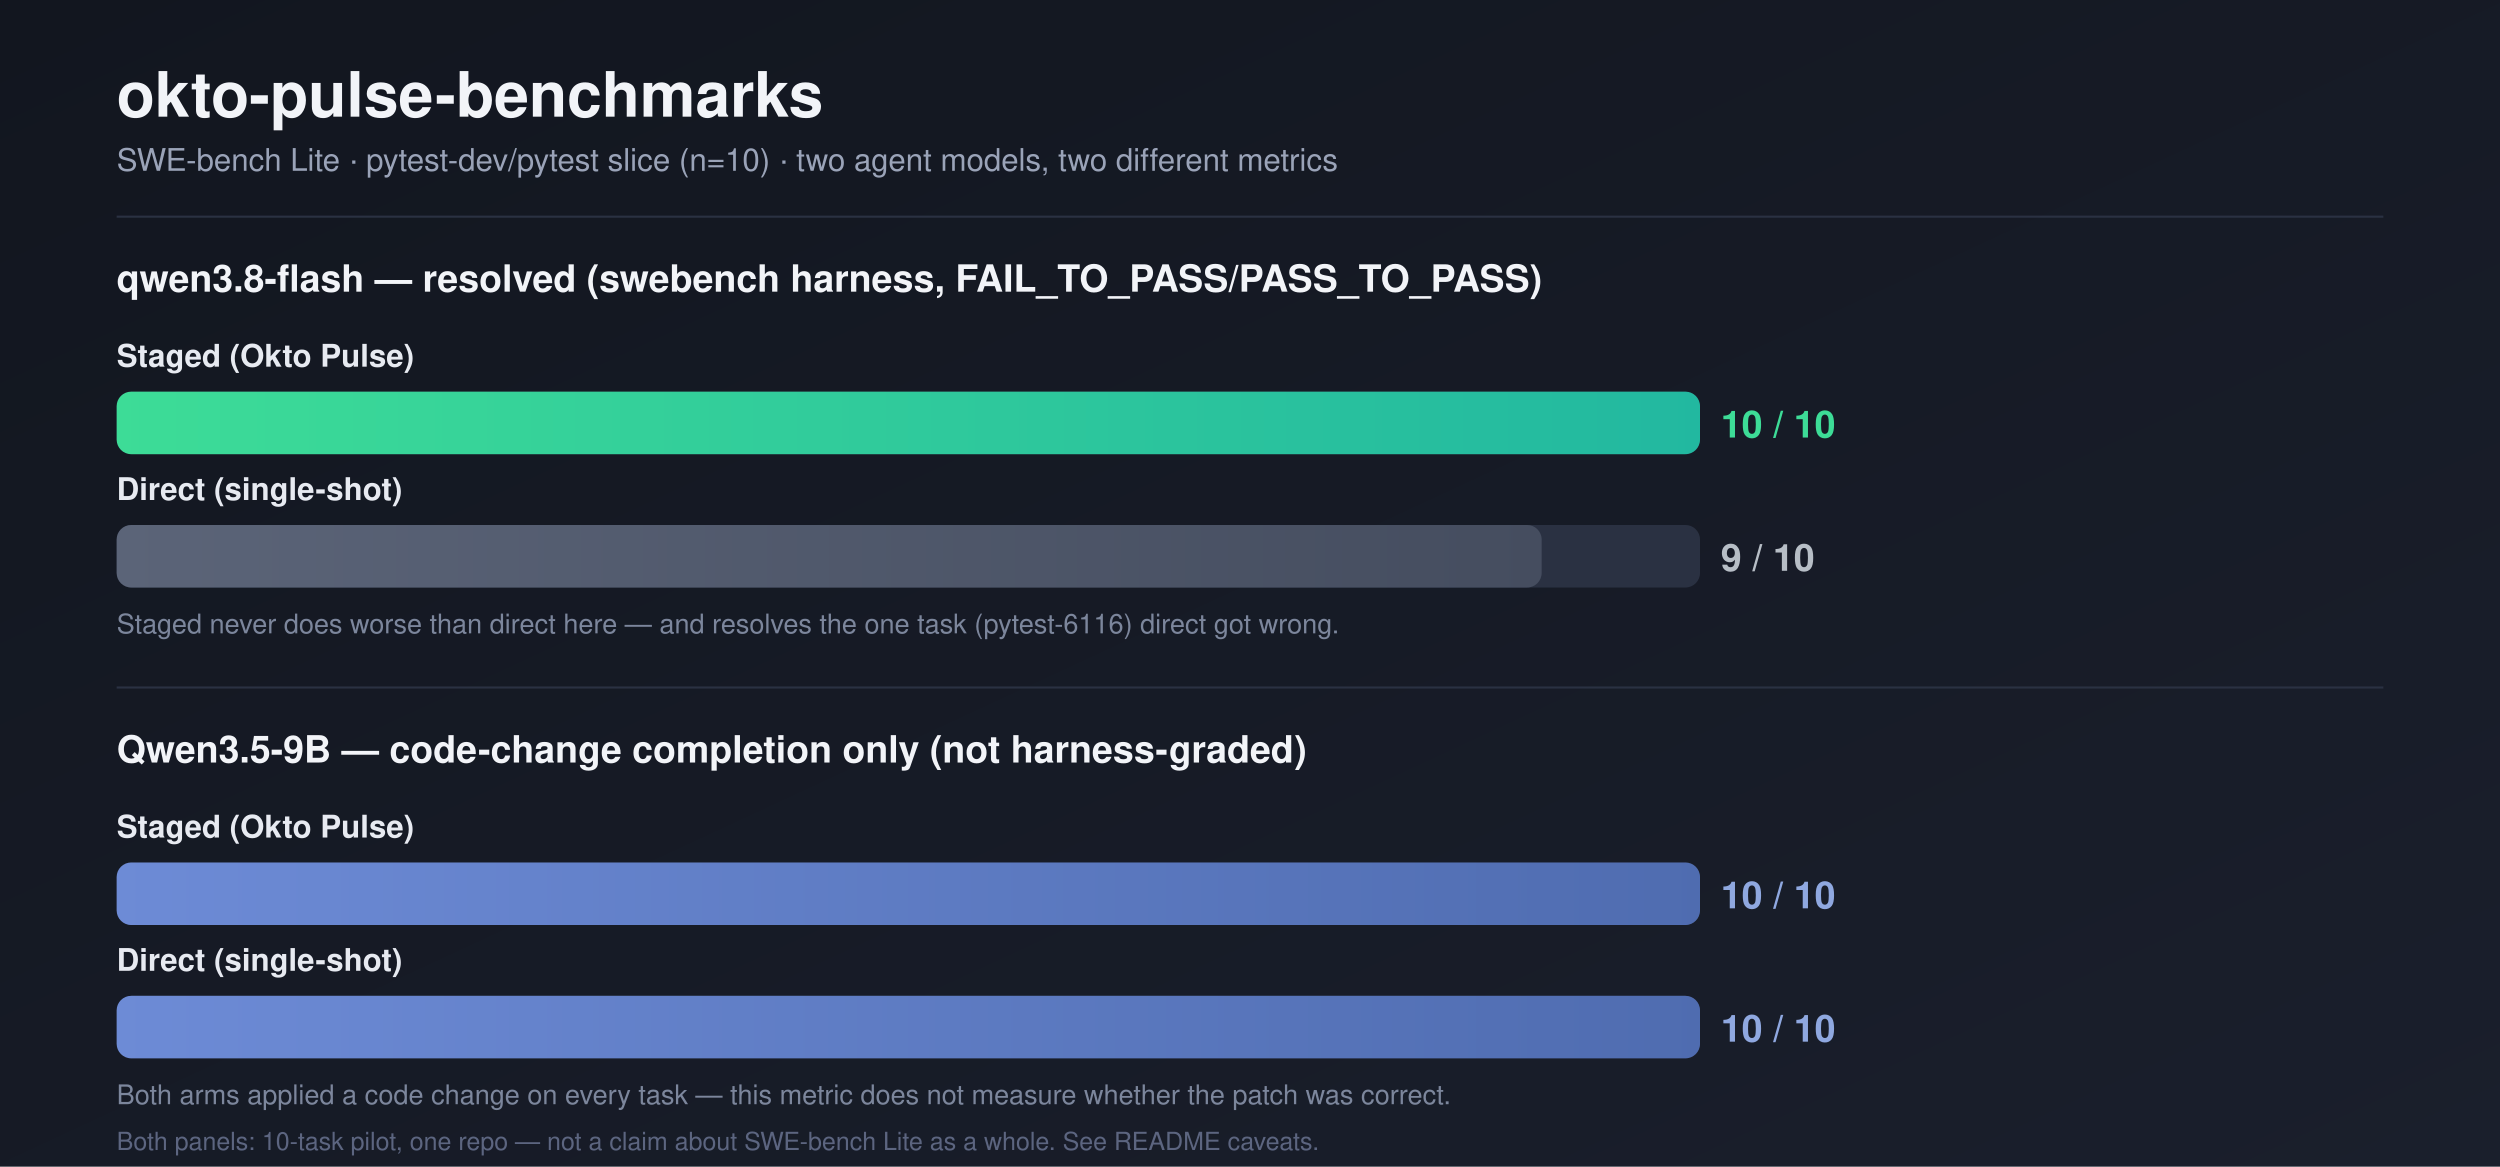
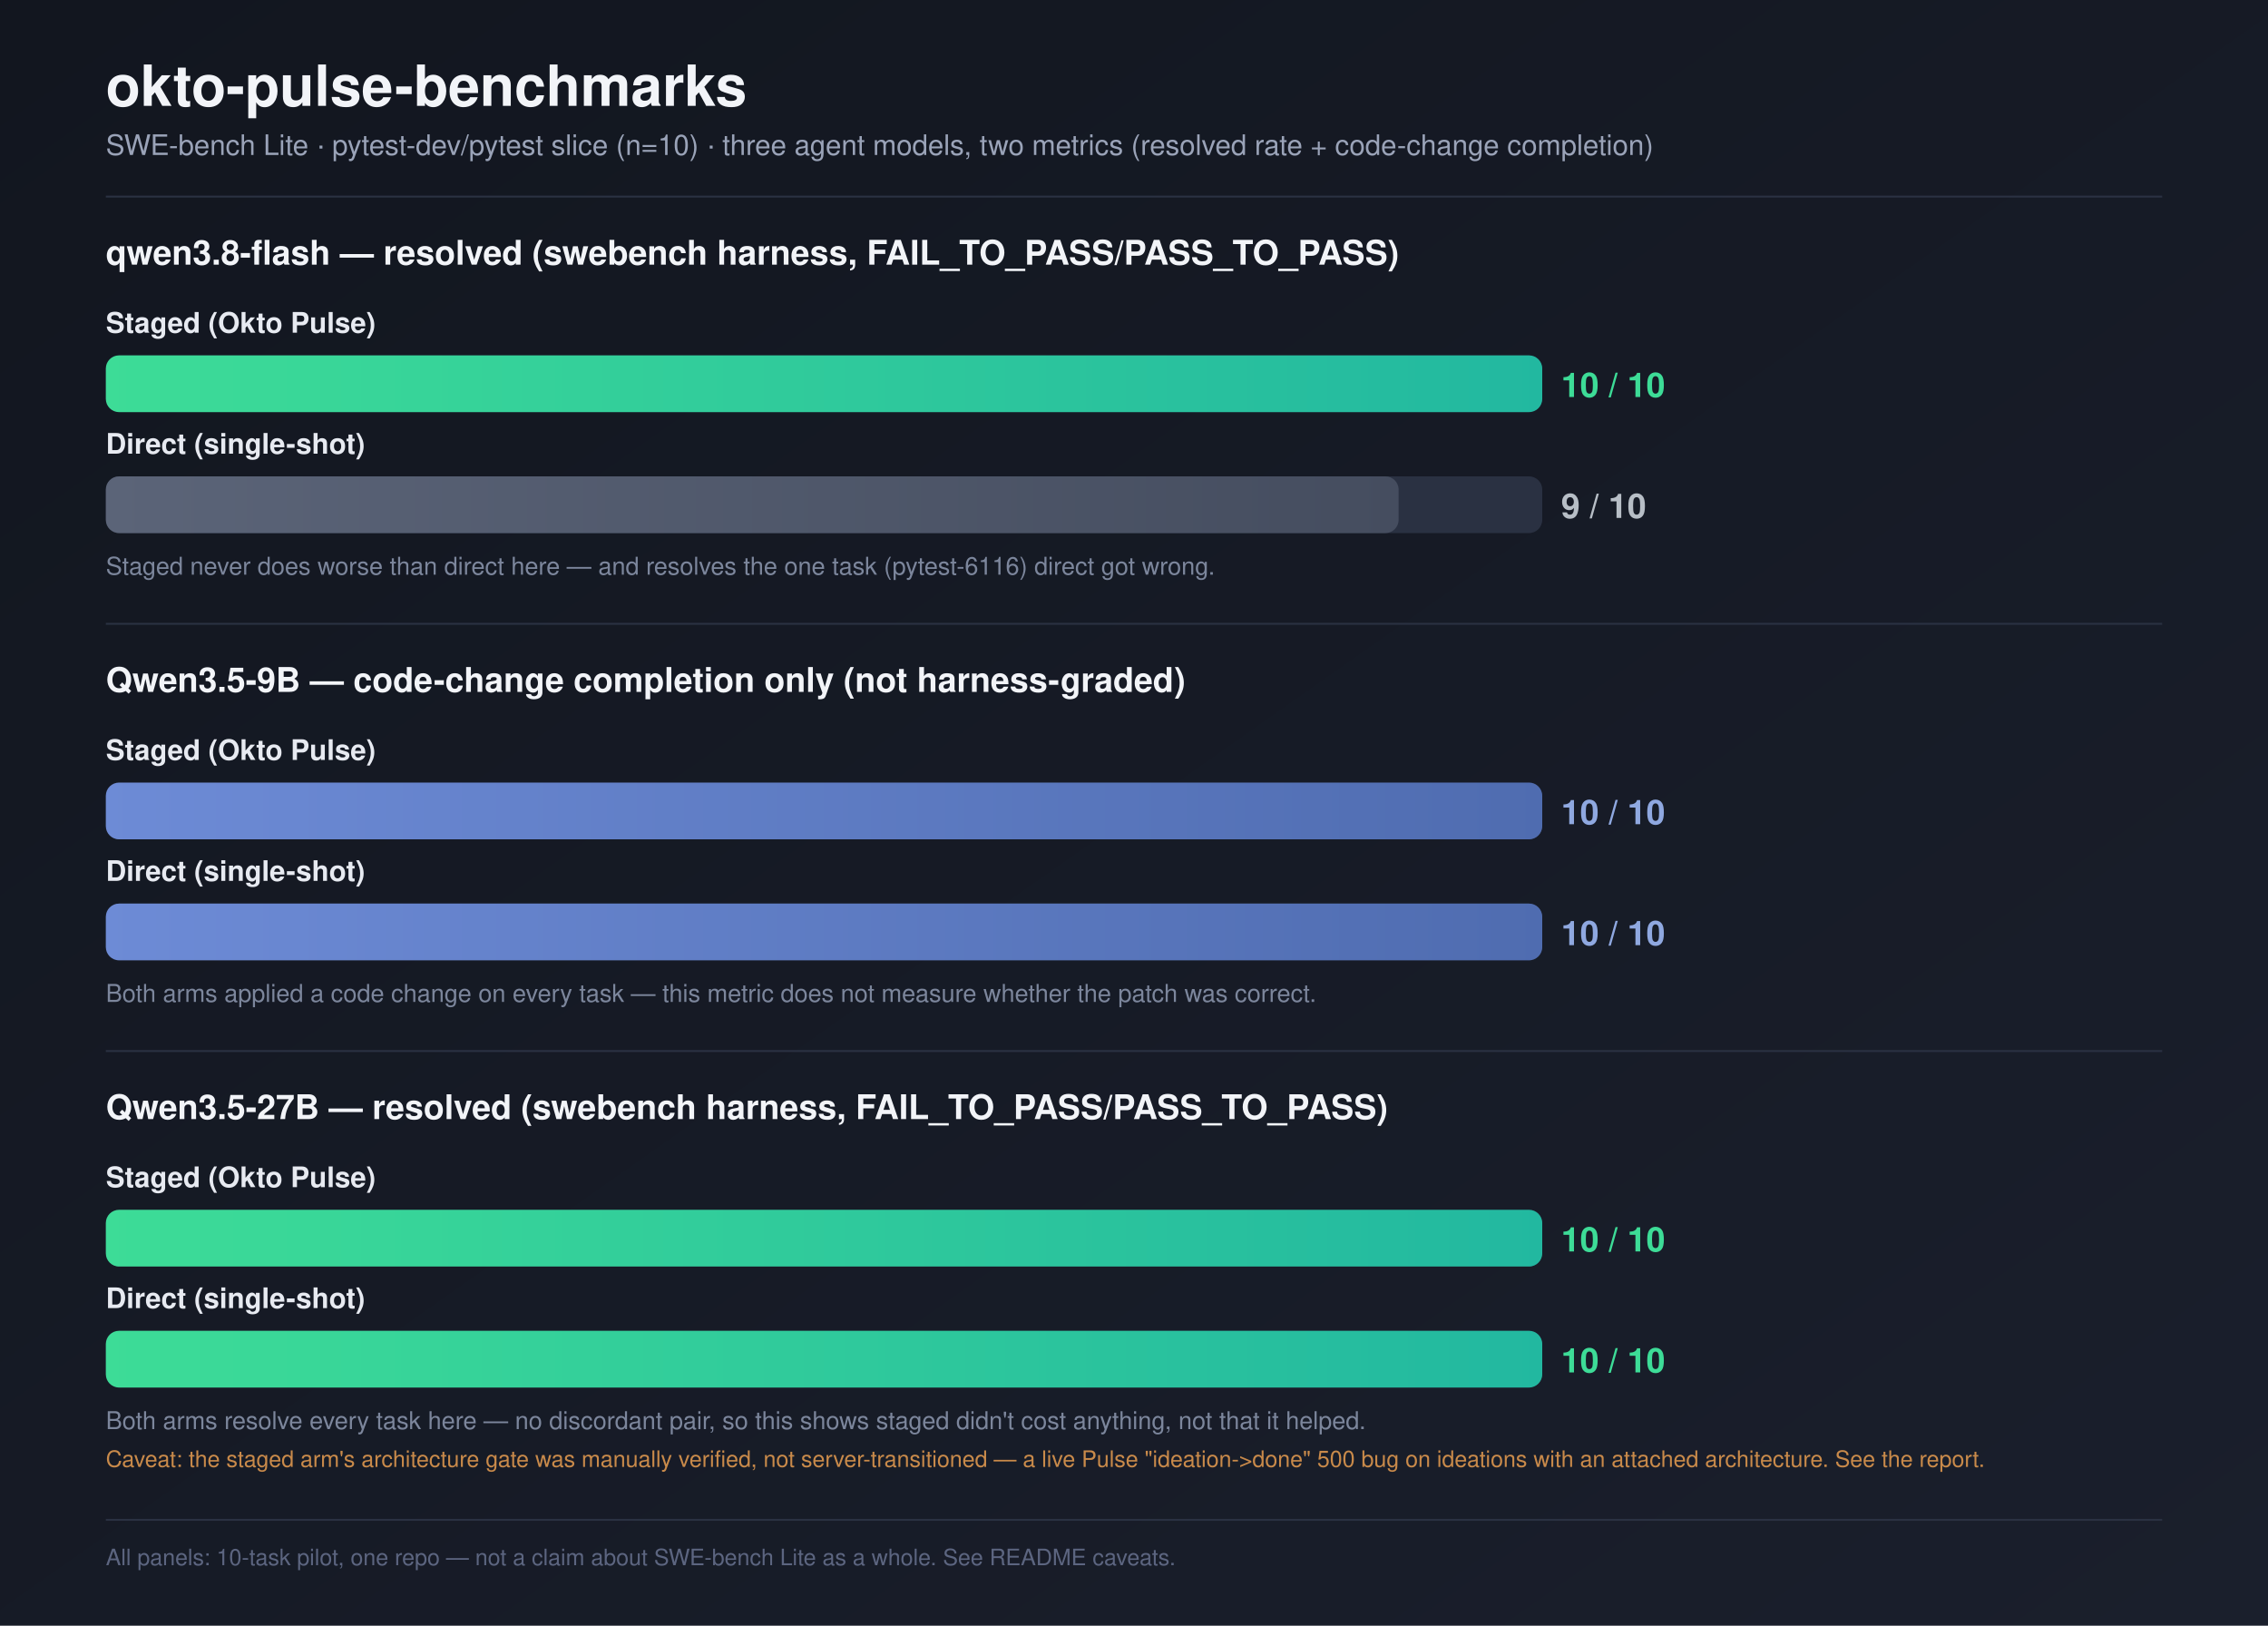
- <svg xmlns="http://www.w3.org/2000/svg" width="1200" height="560" viewBox="0 0 1200 560" role="img" aria-label="okto-pulse-benchmarks. Panel one: SWE-bench Lite pytest slice, qwen3.8-flash, resolved via the swebench harness. Staged resolves 10 of 10 tasks, direct resolves 9 of 10. Panel two: same slice, Qwen3.5-9B, code-change completion only, not harness-graded. Staged and direct both apply a code change on 10 of 10 tasks.">
+ <svg xmlns="http://www.w3.org/2000/svg" width="1200" height="860" viewBox="0 0 1200 860" role="img" aria-label="okto-pulse-benchmarks. Panel one: SWE-bench Lite pytest slice, qwen3.8-flash, resolved via the swebench harness. Staged resolves 10 of 10 tasks, direct resolves 9 of 10. Panel two: same slice, Qwen3.5-9B, code-change completion only, not harness-graded. Staged and direct both apply a code change on 10 of 10 tasks. Panel three: same slice, Qwen3.5-27B, resolved via the swebench harness. Staged resolves 10 of 10, direct resolves 10 of 10; the staged arm's architecture gate was manually verified due to a live Pulse server bug, not server-transitioned.">
  <defs>
    <linearGradient id="bg" x1="0" y1="0" x2="1" y2="1">
      <stop offset="0%" stop-color="#12161f" />
      <stop offset="100%" stop-color="#1a1f2c" />
    </linearGradient>
    <linearGradient id="staged-fill" x1="0" y1="0" x2="1" y2="0">
      <stop offset="0%" stop-color="#3ddc97" />
      <stop offset="100%" stop-color="#22b8a0" />
    </linearGradient>
    <linearGradient id="direct-fill" x1="0" y1="0" x2="1" y2="0">
      <stop offset="0%" stop-color="#5b6478" />
      <stop offset="100%" stop-color="#454d5f" />
    </linearGradient>
    <linearGradient id="neutral-fill" x1="0" y1="0" x2="1" y2="0">
      <stop offset="0%" stop-color="#6d8bd6" />
      <stop offset="100%" stop-color="#4f6cb0" />
    </linearGradient>
+     <linearGradient id="green-fill" x1="0" y1="0" x2="1" y2="0">
+       <stop offset="0%" stop-color="#3ddc97" />
+       <stop offset="100%" stop-color="#22b8a0" />
+     </linearGradient>
  </defs>
-   <rect width="1200" height="560" fill="url(#bg)" />
+   <rect width="1200" height="860" fill="url(#bg)" />
  <text x="56" y="56" font-family="-apple-system, Segoe UI, Helvetica, Arial, sans-serif" font-size="30" font-weight="700" fill="#f2f4f8">okto-pulse-benchmarks</text>
-   <text x="56" y="82" font-family="-apple-system, Segoe UI, Helvetica, Arial, sans-serif" font-size="15" fill="#9aa3b8">SWE-bench Lite · pytest-dev/pytest slice (n=10) · two agent models, two different metrics</text>
+   <text x="56" y="82" font-family="-apple-system, Segoe UI, Helvetica, Arial, sans-serif" font-size="15" fill="#9aa3b8">SWE-bench Lite · pytest-dev/pytest slice (n=10) · three agent models, two metrics (resolved rate + code-change completion)</text>
  <line x1="56" y1="104" x2="1144" y2="104" stroke="#2a3142" stroke-width="1" />
  <text x="56" y="140" font-family="-apple-system, Segoe UI, Helvetica, Arial, sans-serif" font-size="18" font-weight="700" fill="#f2f4f8">qwen3.8-flash — resolved (swebench harness, FAIL_TO_PASS/PASS_TO_PASS)</text>
  <g font-family="-apple-system, Segoe UI, Helvetica, Arial, sans-serif">
    <text x="56" y="176" font-size="15" font-weight="600" fill="#e7eaf1">Staged (Okto Pulse)</text>
    <rect x="56" y="188" width="760" height="30" rx="7" fill="#2a3142" />
    <rect x="56" y="188" width="760" height="30" rx="7" fill="url(#staged-fill)" />
    <text x="826" y="210" font-size="18" font-weight="700" fill="#3ddc97">10 / 10</text>
    <text x="56" y="240" font-size="15" font-weight="600" fill="#e7eaf1">Direct (single-shot)</text>
    <rect x="56" y="252" width="760" height="30" rx="7" fill="#2a3142" />
    <rect x="56" y="252" width="684" height="30" rx="7" fill="url(#direct-fill)" />
    <text x="826" y="274" font-size="18" font-weight="700" fill="#b7bec6">9 / 10</text>
  </g>
  <text x="56" y="304" font-family="-apple-system, Segoe UI, Helvetica, Arial, sans-serif" font-size="13" fill="#7c869c">Staged never does worse than direct here — and resolves the one task (pytest-6116) direct got wrong.</text>
  <line x1="56" y1="330" x2="1144" y2="330" stroke="#2a3142" stroke-width="1" />
  <text x="56" y="366" font-family="-apple-system, Segoe UI, Helvetica, Arial, sans-serif" font-size="18" font-weight="700" fill="#f2f4f8">Qwen3.5-9B — code-change completion only (not harness-graded)</text>
  <g font-family="-apple-system, Segoe UI, Helvetica, Arial, sans-serif">
    <text x="56" y="402" font-size="15" font-weight="600" fill="#e7eaf1">Staged (Okto Pulse)</text>
    <rect x="56" y="414" width="760" height="30" rx="7" fill="#2a3142" />
    <rect x="56" y="414" width="760" height="30" rx="7" fill="url(#neutral-fill)" />
    <text x="826" y="436" font-size="18" font-weight="700" fill="#8fa8e0">10 / 10</text>
    <text x="56" y="466" font-size="15" font-weight="600" fill="#e7eaf1">Direct (single-shot)</text>
    <rect x="56" y="478" width="760" height="30" rx="7" fill="#2a3142" />
    <rect x="56" y="478" width="760" height="30" rx="7" fill="url(#neutral-fill)" />
    <text x="826" y="500" font-size="18" font-weight="700" fill="#8fa8e0">10 / 10</text>
  </g>
  <text x="56" y="530" font-family="-apple-system, Segoe UI, Helvetica, Arial, sans-serif" font-size="13" fill="#7c869c">Both arms applied a code change on every task — this metric does not measure whether the patch was correct.</text>
-   <text x="56" y="552" font-family="-apple-system, Segoe UI, Helvetica, Arial, sans-serif" font-size="12" fill="#5c6580">Both panels: 10-task pilot, one repo — not a claim about SWE-bench Lite as a whole. See README caveats.</text>
+   <line x1="56" y1="556" x2="1144" y2="556" stroke="#2a3142" stroke-width="1" />
+   <text x="56" y="592" font-family="-apple-system, Segoe UI, Helvetica, Arial, sans-serif" font-size="18" font-weight="700" fill="#f2f4f8">Qwen3.5-27B — resolved (swebench harness, FAIL_TO_PASS/PASS_TO_PASS)</text>
+   <g font-family="-apple-system, Segoe UI, Helvetica, Arial, sans-serif">
+     <text x="56" y="628" font-size="15" font-weight="600" fill="#e7eaf1">Staged (Okto Pulse)</text>
+     <rect x="56" y="640" width="760" height="30" rx="7" fill="#2a3142" />
+     <rect x="56" y="640" width="760" height="30" rx="7" fill="url(#green-fill)" />
+     <text x="826" y="662" font-size="18" font-weight="700" fill="#3ddc97">10 / 10</text>
+     <text x="56" y="692" font-size="15" font-weight="600" fill="#e7eaf1">Direct (single-shot)</text>
+     <rect x="56" y="704" width="760" height="30" rx="7" fill="#2a3142" />
+     <rect x="56" y="704" width="760" height="30" rx="7" fill="url(#green-fill)" />
+     <text x="826" y="726" font-size="18" font-weight="700" fill="#3ddc97">10 / 10</text>
+   </g>
+   <text x="56" y="756" font-family="-apple-system, Segoe UI, Helvetica, Arial, sans-serif" font-size="13" fill="#7c869c">Both arms resolve every task here — no discordant pair, so this shows staged didn't cost anything, not that it helped.</text>
+   <text x="56" y="776" font-family="-apple-system, Segoe UI, Helvetica, Arial, sans-serif" font-size="12" fill="#c98a4a">Caveat: the staged arm's architecture gate was manually verified, not server-transitioned — a live Pulse "ideation-&gt;done" 500 bug on ideations with an attached architecture. See the report.</text>
+   <line x1="56" y1="804" x2="1144" y2="804" stroke="#2a3142" stroke-width="1" />
+   <text x="56" y="828" font-family="-apple-system, Segoe UI, Helvetica, Arial, sans-serif" font-size="12" fill="#5c6580">All panels: 10-task pilot, one repo — not a claim about SWE-bench Lite as a whole. See README caveats.</text>
</svg>
